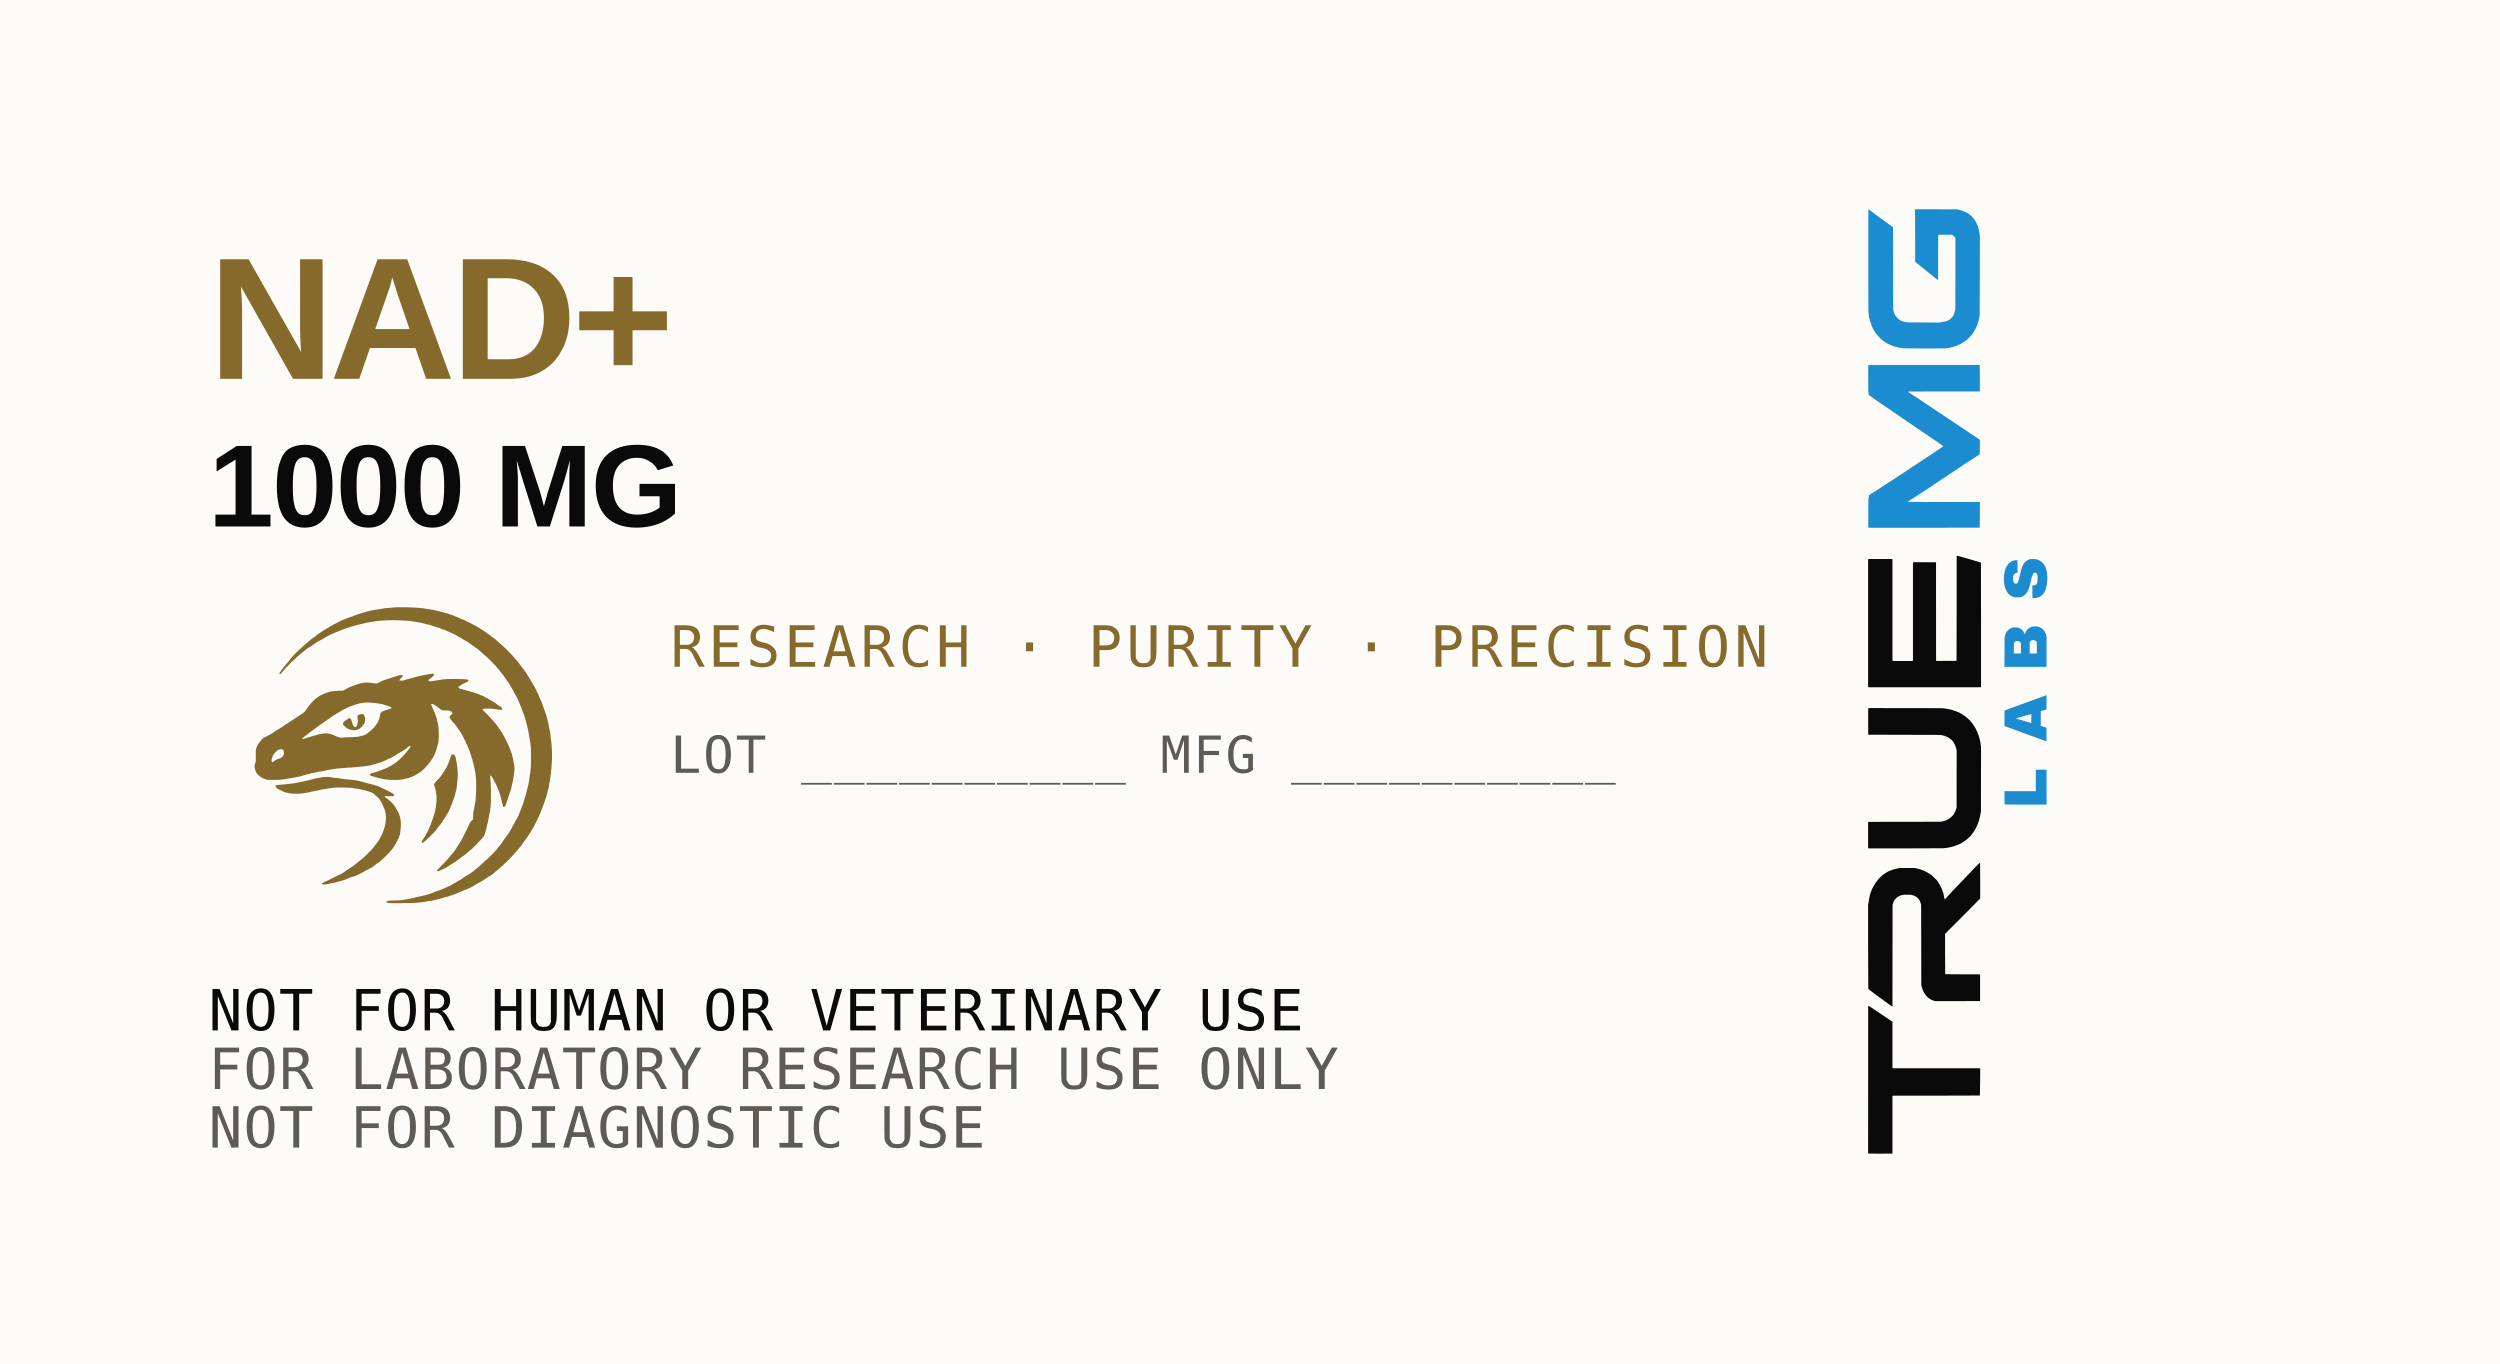
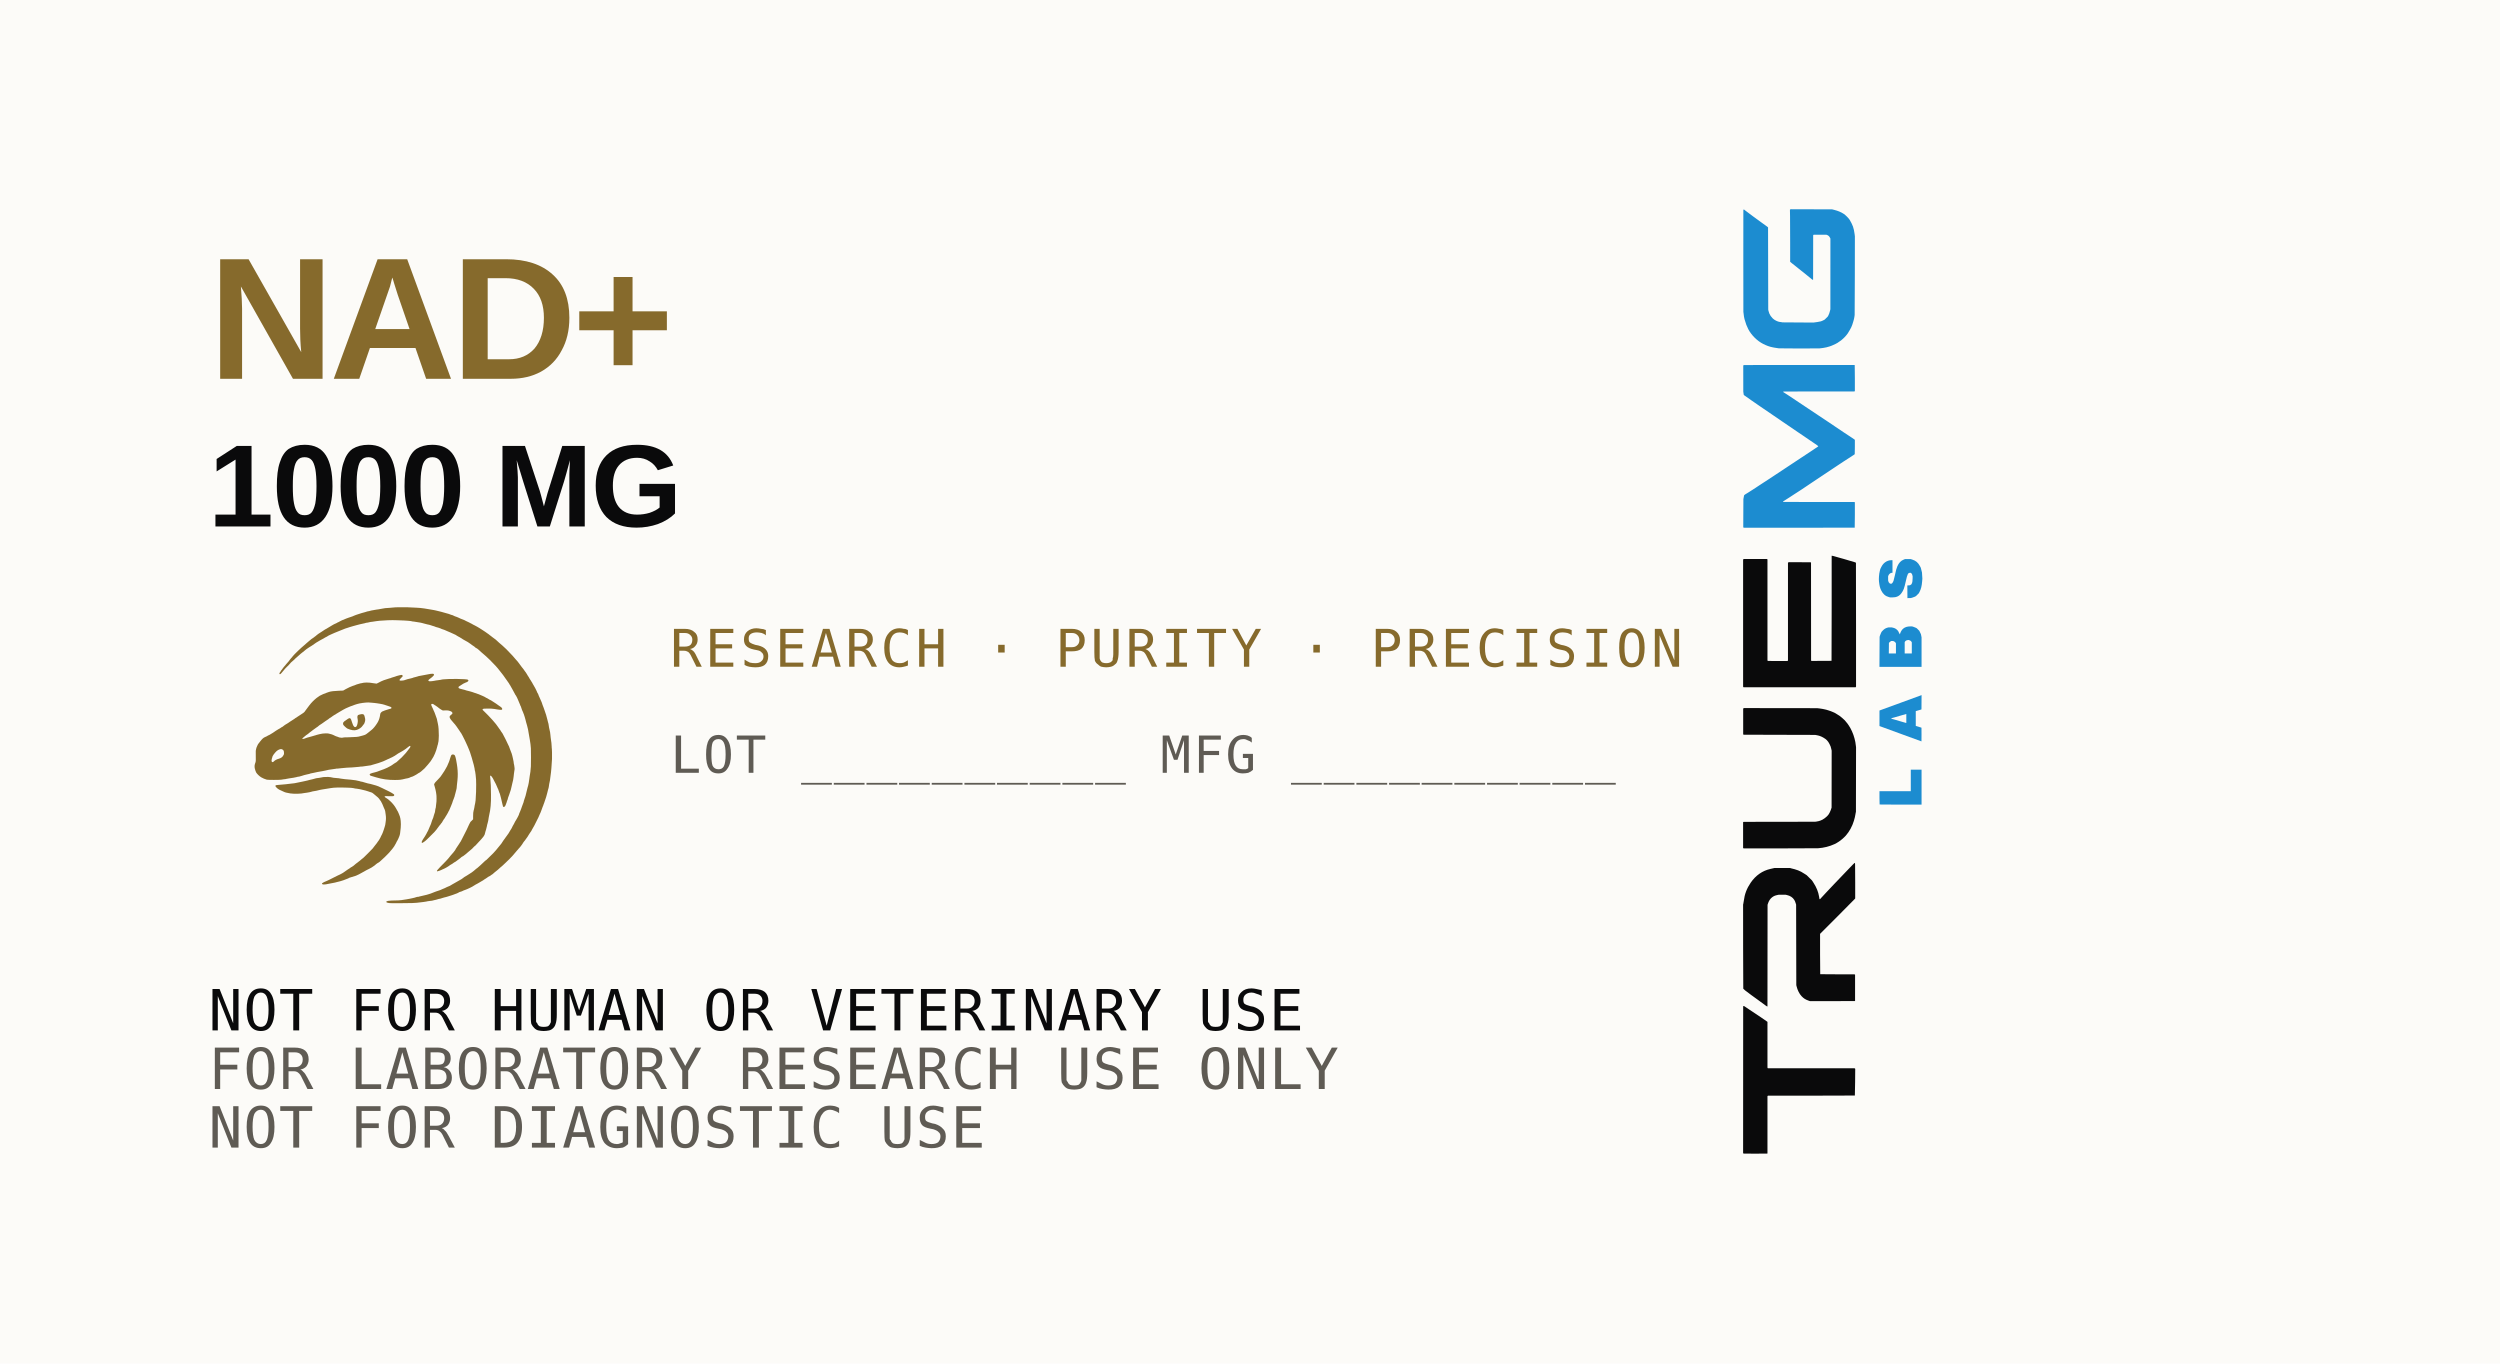
<svg xmlns="http://www.w3.org/2000/svg" width="66.0mm" height="36.0mm" viewBox="0 0 66.0 36.0">
  <rect x="0" y="0" width="66.0" height="36.0" fill="#FCFBF8" />
-   <g transform="translate(49.30,30.50) rotate(-90) scale(0.004437)">
+   <g transform="translate(46.00,30.50) rotate(-90) scale(0.004437)">
    <g transform="translate(0,681) scale(0.025,-0.025)" stroke="none">
      <g fill="#0A0A0B">
        <path d="M465 27020 l-58 -59 -15 -2770 c-8 -1524 0 -2802 18 -2841 l33 -70 6816 0 6815 0 61 -61 61 -61 -3 -10322 c-2 -5867 12 -10336 32 -10355 19 -18 1457 -45 3195 -61 l3160 -28 70 77 70 78 0 10325 0 10325 77 42 78 41 5439 0 5440 0 86 110 c125 160 843 1198 1065 1538 295 455 724 1099 1709 2569 l910 1356 -12 104 -12 103 -17488 9 -17488 9 -59 -58z" />
        <path d="M39653 27037 c-49 -18 -221 -200 -384 -405 -458 -576 -1855 -2468 -2161 -2925 -179 -268 -743 -1037 -1416 -1929 -166 -221 -278 -407 -266 -440 l22 -57 12086 -12 12086 -12 278 -88 c640 -203 1152 -536 1485 -965 307 -395 445 -712 569 -1304 l66 -320 0 -800 0 -800 -66 -300 c-181 -812 -569 -1408 -1152 -1768 -273 -168 -352 -202 -789 -341 l-351 -111 -9580 -21 -9580 -22 -300 -72 c-898 -215 -1753 -647 -2317 -1169 -555 -514 -833 -960 -1109 -1776 l-74 -220 -9 -5315 c-6 -2923 5 -5341 24 -5374 l33 -60 3113 -1 3113 0 48 65 47 66 6 4063 c3 2235 15 4080 27 4100 13 21 2011 36 4813 36 l4790 0 4138 -4134 c2275 -2274 4176 -4155 4224 -4180 l88 -46 3836 0 c2110 0 4003 12 4207 26 l369 26 19 50 c22 57 -449 537 -1427 1453 -693 648 -3219 3069 -3680 3525 -144 143 -513 492 -821 776 -307 284 -765 716 -1018 960 -460 444 -678 647 -1334 1239 l-350 316 13 64 12 65 180 30 c98 16 287 47 419 68 1108 179 2211 624 3280 1324 l560 366 620 626 620 626 263 400 c457 695 732 1203 890 1648 218 612 370 1114 408 1352 14 88 56 250 92 360 l67 200 0 1860 0 1860 -67 280 c-37 154 -105 451 -152 660 -425 1916 -1544 3522 -3281 4711 -1373 939 -2719 1447 -4380 1652 -176 22 -437 66 -580 99 l-260 59 -9960 -6 c-5478 -3 -9999 -20 -10047 -38z" />
        <path d="M73081 27003 l-41 -78 3 -8632 c2 -4748 18 -8831 36 -9073 101 -1383 432 -2698 970 -3860 66 -143 137 -296 156 -340 20 -44 107 -188 194 -320 88 -132 189 -294 225 -360 209 -379 985 -1283 1459 -1702 967 -852 2219 -1538 3517 -1926 650 -194 1101 -302 1480 -354 165 -23 381 -62 480 -87 l180 -46 7678 -14 7679 -14 341 41 c875 105 996 127 1782 328 1078 274 2363 850 3164 1418 90 64 252 177 360 252 187 130 549 429 780 644 172 160 902 995 1009 1154 55 80 204 315 333 521 129 206 275 440 325 520 50 80 106 181 125 225 20 44 83 188 142 320 184 414 294 707 421 1120 67 220 148 481 179 580 32 99 77 306 101 460 24 154 62 337 84 406 22 69 70 384 107 700 l66 574 11 8700 12 8700 -51 100 -50 100 -3067 0 -3067 0 -52 -52 -52 -52 -24 -8508 -24 -8508 -44 -260 c-110 -664 -270 -1122 -588 -1684 -416 -734 -817 -1122 -1520 -1473 -547 -273 -643 -308 -1159 -424 l-449 -100 -6776 10 -6776 11 -200 71 c-110 39 -290 99 -400 133 -249 78 -763 334 -1012 503 -573 388 -1285 1345 -1482 1993 -23 77 -72 239 -109 360 -36 121 -85 364 -108 540 l-41 320 -14 8515 -13 8515 -45 55 -46 55 -3073 0 -3074 0 -42 -77z" />
        <path d="M111470 27037 l-70 -41 0 -13357 0 -13356 77 -42 78 -41 14699 0 c8085 0 14727 11 14761 23 73 29 147 254 589 1797 45 154 107 361 140 460 63 190 147 481 240 830 105 394 171 630 288 1030 333 1138 450 1584 428 1620 l-25 40 -12447 1 c-6847 0 -12469 14 -12496 31 l-47 30 -13 2367 -12 2367 52 52 52 52 11644 8 11643 7 44 44 44 44 13 2601 14 2601 -64 97 -64 98 -11636 0 -11636 0 -65 65 -65 65 9 2319 10 2320 55 55 56 56 12035 0 12036 0 42 77 41 78 0 2733 0 2734 -61 88 -61 87 -15129 1 -15129 0 -70 -41z" />
      </g>
      <g fill="#1C8CD0">
        <path d="M149428 26991 l-69 -51 0 -13193 c0 -7256 10 -13210 23 -13230 14 -22 1228 -37 3012 -37 l2990 0 48 48 48 48 0 8485 c0 4667 11 8496 24 8510 51 51 137 -27 250 -225 101 -177 300 -490 866 -1360 66 -102 354 -541 640 -976 286 -435 601 -923 700 -1084 99 -162 321 -503 493 -760 172 -256 505 -753 740 -1103 235 -350 445 -663 467 -695 22 -31 510 -762 1084 -1623 574 -861 1170 -1754 1324 -1985 154 -231 405 -609 558 -840 153 -231 503 -754 776 -1163 274 -408 516 -772 538 -808 22 -36 195 -296 384 -577 189 -282 556 -836 816 -1232 1081 -1646 1205 -1838 1541 -2380 75 -121 155 -233 178 -249 22 -17 800 -30 1727 -30 l1686 -1 119 135 c65 75 217 295 338 490 237 384 977 1507 1354 2055 228 331 2457 3644 2617 3889 44 67 699 1051 1456 2187 757 1135 1423 2135 1480 2222 180 274 1884 2825 1961 2936 156 223 1269 1899 1393 2098 72 114 250 393 396 620 l265 412 64 -13 65 -12 10 -8456 10 -8455 45 -54 45 -54 3045 1 c1675 0 3068 15 3097 33 l52 33 3 9997 c2 5498 1 11430 -2 13183 l-5 3187 -64 64 -64 64 -3106 -3 -3106 -4 -378 -57 -379 -56 -90 -91 c-86 -86 -510 -688 -1208 -1715 -174 -255 -384 -561 -468 -680 -84 -119 -276 -396 -427 -616 -151 -220 -458 -665 -682 -990 -1061 -1535 -1504 -2184 -2993 -4392 -102 -151 -291 -424 -420 -606 -395 -558 -1826 -2658 -2692 -3952 -243 -363 -534 -795 -646 -960 -362 -533 -933 -1370 -1216 -1780 -151 -220 -481 -706 -734 -1080 -645 -958 -666 -976 -803 -710 -42 83 -173 285 -290 450 -117 165 -304 439 -414 609 -110 170 -319 485 -464 700 -262 388 -699 1050 -1710 2591 -288 440 -580 881 -649 980 -69 99 -254 378 -411 620 -158 242 -361 548 -451 680 -281 410 -2516 3790 -2639 3990 -64 104 -235 365 -380 580 -145 214 -333 498 -417 630 -84 132 -354 546 -599 920 -245 374 -615 940 -823 1259 -207 318 -435 660 -505 760 -71 99 -211 316 -313 481 -101 165 -291 462 -420 660 -130 198 -296 457 -368 575 -72 117 -167 271 -211 341 -44 69 -139 228 -212 352 -169 288 -192 306 -474 358 -129 23 -333 61 -454 84 l-220 41 -3341 16 -3341 15 -70 -51z" />
        <path d="M200748 27015 c-12 -12 -199 -36 -415 -54 -432 -34 -1041 -135 -1353 -224 -1056 -300 -1666 -529 -2360 -890 -1428 -741 -2792 -2118 -3512 -3547 -409 -812 -663 -1509 -787 -2160 -25 -132 -70 -357 -100 -500 -79 -379 -135 -742 -162 -1060 -43 -494 -55 -9253 -14 -9700 56 -610 149 -1204 259 -1660 102 -419 325 -1132 377 -1200 16 -22 80 -166 140 -320 130 -331 384 -846 530 -1076 305 -481 394 -610 605 -874 491 -615 1084 -1182 1642 -1570 290 -202 1442 -860 1505 -860 28 0 101 -26 164 -59 200 -104 621 -251 1093 -383 253 -70 546 -153 651 -184 105 -31 330 -75 500 -97 170 -23 390 -53 489 -68 99 -14 4347 -33 9440 -40 l9260 -14 540 64 c656 78 1322 222 1791 386 457 161 1227 540 1629 803 397 259 1101 959 1378 1369 420 622 746 1395 972 2303 l125 500 14 4945 15 4946 -71 71 -71 71 -1581 -27 c-870 -14 -3652 -26 -6184 -26 l-4603 0 -358 -430 c-730 -878 -909 -1102 -1673 -2099 -240 -314 -558 -715 -706 -891 -148 -176 -383 -466 -523 -644 -337 -431 -699 -871 -887 -1081 -88 -98 -148 -202 -140 -243 l14 -72 5305 -10 5304 -10 53 -64 53 -63 2 -1507 2 -1506 -91 -224 c-110 -274 -304 -474 -603 -623 l-226 -113 -8400 4 -8400 4 -320 70 c-469 102 -882 246 -1179 409 l-261 145 -360 364 -361 364 -139 260 c-255 475 -361 834 -439 1480 -25 209 -65 499 -88 643 l-43 264 25 3744 25 3744 40 105 c22 58 40 190 41 293 1 337 223 944 505 1380 483 748 1297 1294 2194 1474 l240 48 9794 23 9795 22 117 140 c64 77 166 212 225 299 139 203 491 691 749 1038 529 712 1029 1396 1202 1646 106 153 235 331 287 397 354 447 648 839 1069 1427 120 168 302 408 403 532 l184 226 -13 87 -12 88 -12145 8 c-6680 5 -12155 -1 -12167 -13z" />
      </g>
    </g>
    <g transform="translate(2086.5,811.8) scale(1.209881)">
      <g transform="translate(0,214) scale(0.025,-0.025)" fill="#1C8CD0" stroke="none">
        <g transform="translate(0.0,0)">
          <path d="M27 8413 c-15 -14 -27 -1877 -27 -4140 l0 -4113 3440 0 3440 0 0 1060 0 1060 -2120 0 -2120 0 0 3080 0 3080 -1293 0 c-712 0 -1306 -12 -1320 -27z" />
        </g>
        <g transform="translate(-21015.9,0)">
          <path d="M36449 8370 c-16 -38 -696 -1897 -1510 -4130 l-1482 -4060 1338 -11 c735 -5 1345 -2 1355 8 10 10 94 267 186 571 l167 552 1453 0 1453 0 166 -560 166 -560 1408 -11 1408 -10 -54 150 c-226 634 -2882 7899 -2925 8001 l-54 130 -1523 0 -1524 0 -28 -70z m1733 -2892 c92 -340 278 -981 413 -1425 135 -444 245 -826 245 -850 l0 -43 -880 0 -880 0 0 35 c0 20 118 428 261 908 144 480 325 1099 402 1375 77 276 150 534 162 574 12 40 41 66 65 58 l43 -14 169 -618z" />
        </g>
        <g transform="translate(-42657.8,0)">
          <path d="M69760 4303 l0 -4143 2902 0 2901 0 309 62 308 62 334 158 333 158 252 251 251 252 125 248 c69 137 153 351 185 477 l60 229 -1 321 c-1 601 -160 1085 -470 1430 -201 224 -556 447 -848 535 -133 40 -241 82 -241 95 0 12 146 91 325 175 l324 152 189 177 c231 216 381 483 460 821 l61 257 0 322 1 321 -62 239 c-83 323 -270 621 -559 892 l-241 226 -260 128 c-143 71 -368 160 -499 198 l-239 69 -2950 15 -2950 15 0 -4142z m4807 2197 c59 -44 145 -145 190 -225 l83 -146 0 -196 0 -196 -90 -178 -90 -178 -136 -91 -136 -90 -994 0 -994 0 0 702 0 702 1030 -12 1030 -12 107 -80z m151 -3079 c149 -77 276 -287 306 -506 l24 -176 -47 -179 c-53 -196 -161 -336 -329 -424 l-108 -56 -1082 0 -1082 0 0 700 0 700 1102 0 1102 0 114 -59z" />
        </g>
        <g transform="translate(-64316.7,0)">
          <path d="M108180 8534 c-883 -105 -1223 -191 -1720 -433 -723 -354 -1137 -832 -1320 -1524 l-62 -237 -3 -388 c-4 -854 255 -1416 851 -1840 580 -413 916 -536 2354 -856 1425 -317 1640 -428 1640 -841 l0 -141 -113 -114 -114 -113 -214 -63 -214 -64 -425 0 c-504 0 -844 55 -1052 172 l-152 85 -83 134 -83 134 -20 258 -21 258 -1245 -10 -1244 -11 9 -334 9 -334 66 -266 c36 -146 121 -374 189 -506 l125 -240 281 -282 281 -281 281 -146 c560 -291 1154 -435 2099 -509 l500 -39 606 38 606 39 461 117 462 116 312 163 c696 362 1073 805 1299 1525 l94 299 -2 560 -2 560 -94 240 c-217 556 -654 973 -1318 1259 -413 178 -717 261 -1834 501 -954 205 -1224 295 -1434 476 l-146 126 -4 173 -5 172 146 134 147 134 173 52 173 51 400 1 400 1 151 -53 c299 -106 549 -418 549 -685 l0 -122 1240 0 1240 0 0 232 c0 429 -157 880 -432 1244 -232 306 -531 541 -948 745 l-360 176 -388 100 c-588 151 -1538 223 -2092 157z" />
        </g>
      </g>
    </g>
  </g>
  <text x="5.5" y="10.00" font-family="Archivo Black, Archivo, Helvetica Neue, Arial, sans-serif" font-weight="900" font-size="4.60" letter-spacing="-0.12" fill="#866A2C">NAD+</text>
  <text x="5.5" y="13.90" font-family="Archivo Black, Archivo, Helvetica Neue, Arial, sans-serif" font-weight="900" font-size="3.10" letter-spacing="-0.04" fill="#0A0A0B">1000 MG</text>
  <g transform="translate(5.500,14.600) scale(0.006875)">
    <g transform="translate(0,1600) scale(0.5673759,-0.5673759)" fill="#866A2C" stroke="none">
      <path d="M1285 2453 c-13 0 -30 -1 -36 -2 -7 0 -17 -1 -23 -2 -26 -1 -32 -2 -58 -7 -8 -2 -22 -4 -31 -5 -9 -1 -24 -4 -34 -6 -10 -3 -21 -6 -26 -6 -5 -1 -12 -4 -16 -5 -5 -2 -15 -4 -22 -6 -7 -2 -17 -5 -22 -7 -5 -2 -13 -5 -18 -6 -5 -2 -12 -5 -15 -6 -3 -2 -12 -5 -18 -7 -7 -2 -14 -4 -15 -5 -2 -1 -8 -3 -14 -5 -5 -2 -12 -5 -15 -6 -2 -2 -7 -4 -10 -4 -6 -2 -15 -7 -21 -10 -1 -1 -6 -3 -9 -5 -4 -1 -9 -4 -12 -6 -4 -2 -9 -5 -13 -6 -3 -2 -8 -4 -10 -5 -2 -1 -7 -4 -12 -7 -12 -7 -19 -11 -30 -18 -5 -3 -10 -6 -10 -6 -1 0 -5 -2 -9 -5 -5 -3 -13 -9 -18 -12 -19 -12 -30 -19 -35 -24 -3 -3 -7 -6 -8 -7 -2 -1 -6 -3 -8 -6 -3 -2 -8 -5 -10 -7 -2 -1 -7 -4 -9 -6 -11 -9 -15 -13 -18 -15 -2 -2 -9 -7 -14 -12 -6 -6 -13 -12 -17 -15 -22 -18 -67 -61 -78 -75 -2 -4 -8 -10 -11 -13 -3 -4 -7 -8 -8 -10 -4 -6 -15 -20 -18 -22 -2 -2 -5 -6 -8 -9 -2 -4 -6 -8 -8 -10 -5 -6 -13 -15 -16 -20 -2 -3 -4 -6 -5 -7 -1 -1 -3 -4 -5 -6 -1 -3 -4 -8 -7 -11 -3 -4 -4 -6 -4 -9 0 -3 1 -4 4 -4 2 0 4 1 10 8 4 4 9 10 11 13 4 6 24 28 28 31 2 1 7 6 12 12 11 13 12 15 36 35 2 3 10 10 17 16 7 7 19 17 26 23 7 6 18 15 25 20 10 9 16 13 31 23 9 5 13 8 21 13 22 16 34 24 56 36 21 11 30 16 32 18 2 1 7 4 12 6 5 3 11 6 13 8 3 1 9 4 13 6 5 2 10 4 11 5 2 1 9 4 16 7 13 5 21 8 37 15 4 2 11 5 15 6 4 1 13 5 20 8 8 3 15 5 16 5 0 0 7 2 15 5 7 2 18 5 24 7 6 1 16 4 22 6 7 2 17 5 23 6 14 3 21 4 32 7 4 2 13 4 19 4 5 1 11 3 13 3 2 1 11 2 20 3 9 1 21 3 26 4 10 2 24 3 76 6 30 1 38 1 67 0 69 -2 94 -5 101 -8 1 0 5 -1 10 -1 4 -1 12 -2 19 -3 6 -1 17 -3 25 -4 8 -2 19 -4 24 -6 6 -2 16 -4 23 -6 8 -1 18 -4 24 -6 6 -2 11 -4 12 -4 2 0 17 -5 23 -8 2 0 9 -3 15 -4 6 -2 14 -5 17 -6 2 -2 9 -4 15 -6 6 -2 13 -4 16 -6 3 -2 10 -5 16 -7 6 -2 14 -6 19 -8 17 -8 34 -16 35 -16 0 0 5 -3 9 -6 5 -3 11 -6 14 -8 2 -1 6 -3 8 -4 1 -2 5 -4 8 -5 3 -2 8 -5 10 -7 4 -3 23 -13 34 -19 2 -1 5 -3 7 -5 3 -2 7 -5 9 -6 2 -1 7 -5 12 -9 5 -4 11 -8 15 -10 3 -3 7 -6 9 -8 3 -1 7 -4 11 -6 3 -3 8 -7 12 -10 3 -3 9 -9 14 -13 37 -32 31 -26 60 -54 33 -33 48 -49 67 -74 9 -12 13 -17 22 -28 2 -3 7 -10 12 -17 11 -16 19 -28 24 -34 2 -3 6 -8 8 -13 2 -4 5 -8 6 -9 0 -1 2 -4 3 -6 1 -2 5 -8 7 -12 7 -12 14 -25 19 -35 2 -5 6 -11 8 -13 2 -3 5 -9 7 -13 2 -5 4 -9 5 -11 1 -2 12 -27 16 -38 1 -4 3 -9 5 -11 2 -5 8 -22 8 -24 0 -1 2 -6 5 -11 3 -6 6 -15 8 -20 1 -5 4 -14 6 -19 1 -5 4 -13 5 -18 1 -5 3 -12 4 -16 3 -7 10 -37 12 -45 0 -3 1 -7 2 -10 1 -4 2 -9 2 -12 1 -7 6 -33 9 -52 3 -16 6 -39 7 -57 1 -21 1 -101 0 -122 -1 -23 -5 -52 -8 -66 0 -4 -2 -13 -3 -22 -2 -16 -5 -33 -7 -40 -1 -2 -3 -9 -4 -14 -1 -6 -3 -13 -4 -16 -4 -14 -8 -31 -10 -41 -2 -5 -4 -12 -5 -15 -1 -3 -4 -11 -6 -18 -1 -7 -4 -16 -6 -20 -2 -4 -5 -12 -6 -16 -3 -10 -11 -30 -15 -40 -2 -4 -6 -13 -8 -21 -3 -7 -7 -14 -8 -16 -1 -1 -3 -5 -5 -9 -2 -4 -5 -9 -7 -12 -2 -3 -6 -9 -8 -14 -2 -5 -4 -9 -5 -10 -2 -3 -13 -22 -16 -30 -3 -4 -5 -9 -7 -11 -1 -3 -4 -7 -6 -10 -1 -3 -5 -8 -7 -12 -7 -9 -19 -26 -36 -50 -5 -8 -11 -16 -13 -20 -3 -3 -9 -11 -14 -17 -20 -25 -24 -30 -42 -49 -23 -23 -37 -37 -45 -44 -4 -2 -11 -8 -16 -13 -14 -14 -34 -32 -39 -36 -3 -3 -9 -8 -14 -11 -22 -20 -38 -31 -62 -45 -17 -10 -24 -14 -29 -19 -6 -5 -8 -6 -33 -20 -8 -4 -17 -10 -21 -12 -4 -2 -11 -6 -16 -9 -4 -2 -9 -5 -10 -6 -2 -2 -12 -7 -16 -8 -2 -1 -8 -3 -12 -5 -4 -2 -11 -5 -14 -7 -4 -1 -11 -4 -17 -7 -5 -3 -10 -5 -11 -5 0 0 -4 -1 -8 -3 -8 -3 -22 -8 -24 -8 -1 0 -6 -2 -13 -5 -6 -3 -17 -7 -23 -9 -7 -2 -14 -4 -16 -5 -2 -1 -7 -2 -10 -3 -31 -7 -48 -11 -51 -12 -1 -1 -6 -2 -12 -2 -5 -1 -13 -3 -17 -5 -4 -1 -12 -3 -17 -4 -6 -1 -14 -3 -19 -4 -8 -2 -29 -5 -55 -9 -14 -2 -21 -2 -66 -3 -20 -1 -29 -2 -34 -6 -4 -2 -5 -3 -2 -5 2 -2 6 -4 18 -6 8 -1 17 -1 73 -1 70 0 109 1 141 6 3 1 11 1 17 2 5 1 14 2 20 3 6 2 16 3 23 4 6 1 14 2 17 2 3 1 10 3 16 4 6 1 15 3 20 5 4 2 12 3 16 4 4 1 11 2 14 4 4 1 12 3 17 5 14 3 16 4 29 8 6 2 15 5 19 6 3 1 9 3 12 4 4 2 9 4 13 5 8 2 16 6 22 9 3 3 6 4 16 7 4 1 10 3 13 5 3 2 11 5 17 7 13 4 51 22 58 28 3 2 9 6 13 8 5 2 11 6 15 8 13 8 29 17 29 17 1 0 4 2 7 4 3 3 8 6 10 7 3 2 7 5 11 7 9 7 20 14 26 16 3 2 6 4 8 6 2 1 5 4 8 5 2 2 5 5 8 7 2 2 6 5 8 7 8 5 32 26 41 35 5 4 10 9 12 10 5 4 26 24 43 41 19 19 30 31 47 52 7 8 15 17 18 21 3 3 7 8 10 11 2 3 5 7 7 9 2 3 5 7 8 11 2 3 5 8 6 10 2 2 5 6 6 8 2 2 4 6 6 7 1 1 4 5 6 9 3 4 7 10 11 15 3 5 8 13 11 18 3 4 7 10 8 12 2 3 5 7 7 10 1 3 3 7 4 8 2 3 17 29 17 30 0 1 19 39 21 42 1 2 4 7 6 12 2 5 4 11 6 14 4 7 16 36 18 44 1 4 4 10 5 14 2 3 4 9 5 13 1 4 4 11 6 16 9 25 17 50 20 65 2 9 5 20 6 24 2 4 3 11 4 15 1 4 2 13 3 21 2 7 4 18 5 24 1 6 2 17 3 23 1 13 2 17 4 31 0 5 1 14 2 20 0 5 2 17 2 26 3 26 4 63 3 90 0 13 -1 24 -1 25 -1 0 -1 5 -1 11 0 14 -3 40 -7 64 0 5 -1 14 -2 20 -1 6 -2 13 -2 16 -3 11 -4 16 -7 32 -4 27 -4 28 -7 36 -1 4 -3 11 -4 16 -4 19 -13 48 -20 66 -2 6 -5 13 -6 17 -1 4 -4 12 -7 18 -2 6 -5 14 -6 18 -3 7 -8 19 -15 34 -2 4 -6 12 -7 17 -2 4 -4 10 -6 12 -2 2 -4 7 -5 11 -5 11 -16 33 -20 38 -1 3 -4 7 -6 10 -1 4 -7 13 -12 21 -6 9 -11 17 -12 19 -1 3 -6 11 -11 18 -4 7 -9 16 -11 18 -1 2 -4 7 -7 10 -2 3 -8 11 -12 17 -5 6 -10 13 -12 15 -2 3 -6 9 -11 15 -12 17 -18 24 -31 38 -7 8 -15 17 -18 21 -4 4 -14 15 -22 23 -9 9 -19 19 -21 22 -5 5 -25 24 -28 26 -2 1 -10 9 -20 17 -9 9 -20 19 -24 22 -10 7 -16 11 -23 17 -3 3 -8 6 -10 8 -3 2 -9 6 -13 10 -12 9 -41 29 -53 36 -4 2 -9 5 -11 7 -4 2 -9 5 -17 10 -2 1 -7 4 -13 7 -6 3 -12 6 -14 7 -2 2 -6 3 -8 5 -2 1 -8 3 -12 6 -4 2 -9 5 -12 6 -3 1 -9 4 -13 6 -7 5 -20 10 -39 17 -5 2 -11 5 -15 7 -7 3 -16 7 -18 7 0 0 -4 2 -8 3 -11 6 -14 7 -23 9 -4 1 -11 4 -16 6 -5 1 -13 4 -18 5 -16 4 -25 7 -32 9 -4 1 -11 3 -16 4 -10 2 -19 4 -25 6 -3 1 -7 2 -10 2 -4 1 -14 2 -23 4 -16 2 -22 3 -42 7 -10 2 -44 5 -52 5 -4 0 -14 1 -21 1 -17 2 -71 3 -103 2z" />
      <path d="M1503 2002 c-19 -3 -77 -14 -80 -15 -1 -1 -10 -3 -20 -6 -9 -2 -20 -5 -23 -7 -4 -1 -11 -3 -16 -4 -10 -2 -22 -5 -32 -9 -4 -2 -10 -3 -17 -4 -16 -1 -18 -1 -20 1 -3 3 0 7 10 17 l10 10 0 3 c0 5 -3 7 -8 7 -4 0 -22 -4 -31 -7 -4 -1 -10 -3 -14 -5 -5 -1 -14 -4 -20 -6 -7 -3 -15 -6 -18 -6 -7 -2 -21 -7 -37 -12 -10 -4 -26 -11 -34 -16 -2 -1 -7 -3 -10 -5 l-5 -2 -6 1 c-4 0 -10 2 -15 2 -32 6 -61 6 -81 0 -3 0 -11 -2 -17 -4 -15 -4 -17 -5 -24 -8 -3 -2 -11 -4 -17 -6 -12 -4 -32 -13 -48 -22 -5 -3 -12 -7 -14 -8 l-4 -2 -27 -1 c-32 -1 -55 -4 -68 -8 -5 -2 -13 -4 -17 -6 -13 -4 -35 -14 -46 -20 -12 -7 -29 -20 -47 -38 -6 -5 -18 -20 -25 -29 -3 -4 -7 -9 -9 -12 -6 -7 -11 -14 -17 -23 -4 -6 -6 -9 -13 -14 -5 -3 -10 -7 -12 -8 -4 -2 -23 -15 -29 -19 -1 -1 -5 -3 -7 -5 -3 -1 -9 -5 -12 -8 -4 -2 -11 -7 -17 -11 -6 -4 -18 -11 -27 -18 -9 -6 -18 -11 -20 -12 -1 -1 -5 -4 -8 -6 -2 -2 -7 -5 -9 -7 -3 -1 -7 -3 -9 -5 -2 -2 -6 -4 -9 -6 -3 -1 -8 -4 -11 -6 -3 -2 -10 -7 -16 -10 -7 -4 -15 -10 -19 -13 -5 -3 -15 -9 -23 -14 -9 -4 -17 -8 -19 -10 -2 -1 -7 -3 -11 -5 -12 -5 -19 -11 -34 -30 -2 -3 -5 -7 -7 -9 -7 -8 -9 -11 -14 -23 -3 -6 -6 -15 -7 -21 l-2 -11 0 -24 c1 -42 0 -47 -1 -51 -5 -14 -6 -17 -7 -26 0 -5 0 -12 1 -16 1 -7 7 -24 9 -28 6 -11 23 -27 35 -34 7 -5 29 -14 38 -16 8 -2 86 -2 98 0 3 1 12 2 18 3 6 0 13 1 14 2 2 1 12 2 22 4 10 1 22 3 27 4 5 1 14 3 20 4 6 2 15 4 20 4 5 1 13 3 18 5 12 4 18 6 32 9 7 1 15 3 18 4 6 3 8 3 33 8 8 2 19 4 23 5 9 2 19 4 34 6 6 1 15 3 20 4 6 2 15 4 22 5 15 2 47 7 48 7 0 1 5 1 11 1 6 1 18 2 28 3 19 2 53 5 72 5 18 1 40 3 46 4 3 1 13 2 22 2 16 2 24 3 49 7 5 0 13 2 17 4 4 1 10 3 14 4 14 3 43 13 61 20 5 3 10 5 11 5 1 0 6 2 11 5 5 3 13 6 18 8 5 2 9 4 10 5 1 0 6 3 11 5 12 6 25 14 30 18 3 2 8 5 10 7 3 1 11 6 18 10 8 5 15 9 17 10 6 3 28 19 33 24 7 6 12 9 15 7 2 -2 -1 -11 -6 -16 -1 -1 -4 -6 -7 -9 -12 -17 -18 -24 -45 -52 -19 -18 -32 -30 -35 -32 -3 -2 -11 -7 -18 -11 -6 -5 -12 -9 -14 -10 -1 -1 -6 -4 -10 -6 -11 -7 -31 -16 -44 -21 -6 -2 -12 -5 -14 -5 -1 -1 -9 -4 -16 -6 -7 -2 -14 -5 -16 -6 -2 0 -9 -2 -14 -4 -14 -3 -27 -7 -30 -9 -2 0 -4 -2 -5 -3 l-1 -3 1 -3 c2 -4 7 -7 22 -10 6 -2 14 -4 20 -6 43 -13 80 -18 127 -18 32 0 42 1 73 9 6 1 13 3 16 3 5 1 13 4 18 7 3 1 7 3 10 3 3 1 8 3 11 5 2 1 8 5 13 7 5 3 10 6 12 7 1 2 5 4 9 6 9 4 22 15 39 31 13 14 33 37 41 48 2 2 6 9 9 14 14 19 29 55 36 85 2 7 3 14 4 14 1 3 4 16 5 24 1 5 1 22 2 37 0 33 -2 61 -6 79 -2 6 -4 17 -5 23 -1 7 -3 16 -5 19 -1 4 -4 12 -6 17 -2 6 -5 14 -7 19 -3 5 -5 11 -6 13 -1 3 -6 15 -14 31 -3 7 -3 9 -2 11 1 5 11 4 19 -2 2 -2 6 -5 9 -6 4 -2 24 -17 27 -20 3 -2 18 -12 21 -13 2 -1 9 -1 18 0 11 0 16 0 22 -1 18 -4 27 -10 27 -17 0 -5 -2 -7 -10 -13 -7 -5 -9 -8 -9 -14 0 -4 1 -6 8 -17 5 -6 12 -15 17 -20 10 -11 15 -17 22 -27 3 -5 8 -12 11 -16 3 -5 7 -10 9 -13 1 -2 4 -6 5 -8 2 -2 4 -5 6 -8 3 -4 14 -26 24 -46 3 -7 7 -14 8 -17 6 -12 18 -40 21 -48 2 -5 5 -13 7 -18 2 -5 5 -14 6 -19 2 -5 4 -14 6 -19 14 -49 16 -56 19 -73 0 -5 2 -15 4 -21 2 -14 4 -24 6 -53 1 -25 1 -38 0 -84 -2 -55 -3 -64 -10 -95 0 -4 -2 -12 -3 -17 -1 -5 -2 -11 -3 -12 -3 -9 -4 -22 -4 -41 l0 -20 -5 -5 c-2 -3 -6 -6 -7 -7 -5 -3 -11 -14 -15 -23 -2 -7 -30 -64 -41 -84 -1 -2 -4 -8 -7 -14 -3 -7 -8 -15 -10 -19 -3 -4 -7 -9 -8 -12 -11 -16 -15 -23 -18 -27 -1 -2 -4 -7 -6 -9 -1 -3 -3 -7 -4 -8 -3 -5 -18 -24 -33 -40 -2 -2 -5 -7 -7 -9 -7 -10 -35 -39 -64 -68 -17 -17 -22 -24 -19 -27 1 -1 2 -1 6 1 3 0 8 2 13 4 5 2 9 4 10 4 2 1 7 4 13 6 12 5 28 14 35 19 2 2 7 5 11 8 3 2 8 5 12 7 11 8 22 15 25 16 4 3 17 12 23 17 2 2 6 5 9 7 2 2 6 5 8 7 2 1 7 5 12 7 8 6 17 12 38 31 7 6 16 13 19 16 3 2 6 5 7 7 2 2 7 7 12 12 6 4 11 9 12 11 1 1 7 7 12 13 13 13 35 38 38 43 6 8 8 14 10 23 1 6 4 15 6 21 2 6 4 17 6 24 1 6 3 16 5 21 3 9 6 25 8 41 1 4 2 11 3 15 9 38 13 79 12 138 0 48 -2 87 -4 103 -2 18 -3 23 0 25 1 1 2 1 4 -1 3 -2 9 -10 14 -19 2 -4 5 -11 7 -14 7 -12 18 -34 21 -43 2 -5 4 -11 6 -13 1 -2 4 -10 6 -17 2 -7 5 -14 6 -15 2 -4 13 -51 17 -69 3 -16 5 -20 9 -21 4 0 10 5 12 11 1 2 4 11 7 18 2 8 5 17 7 20 1 2 3 9 4 15 2 5 5 14 7 19 2 5 5 13 6 18 1 4 3 11 5 15 1 3 3 13 5 21 2 8 4 19 6 26 4 14 6 24 8 41 2 16 3 30 5 40 3 12 2 24 -1 39 -2 7 -4 18 -4 24 -1 6 -3 17 -5 24 -2 7 -4 15 -4 17 -1 6 -6 21 -11 32 -2 4 -4 11 -6 16 -2 5 -4 11 -5 14 -2 3 -4 7 -5 10 -6 15 -32 66 -39 78 -5 6 -9 13 -10 14 -1 2 -3 6 -6 10 -3 3 -8 11 -13 18 -9 14 -18 25 -39 49 -10 12 -50 53 -61 63 -7 5 -8 9 -3 12 2 1 6 2 22 2 28 1 44 0 77 -6 26 -4 31 -3 31 3 0 7 -4 11 -21 22 -6 5 -16 11 -21 15 -18 12 -32 21 -34 22 -4 1 -14 7 -17 9 -2 1 -6 4 -10 6 -4 1 -10 4 -13 7 -4 2 -8 4 -8 4 -1 0 -5 2 -11 5 -17 8 -31 13 -50 19 -7 2 -15 5 -17 6 -3 1 -10 3 -17 5 -24 6 -29 7 -36 10 -5 1 -10 3 -12 3 -15 3 -27 7 -28 10 -2 3 -1 6 1 9 2 1 18 12 31 20 3 2 10 5 15 7 10 3 17 8 19 12 1 3 -1 7 -4 8 -10 5 -126 7 -167 2 -4 0 -12 -2 -16 -3 -5 -1 -14 -2 -20 -3 -7 -1 -18 -2 -25 -4 -23 -4 -36 -4 -38 0 -2 4 0 7 6 11 12 8 28 22 30 26 2 4 2 6 0 8 -3 3 -4 3 -10 3 -4 0 -10 -1 -13 -1z m-398 -195 c16 -1 28 -3 37 -4 3 -1 11 -2 19 -3 17 -3 21 -4 31 -7 5 -2 16 -5 24 -8 16 -5 23 -8 23 -11 2 -5 -1 -7 -15 -10 -18 -5 -43 -14 -48 -17 -6 -4 -11 -10 -12 -14 0 -2 -2 -10 -3 -18 -3 -17 -10 -34 -18 -46 -11 -18 -28 -39 -38 -46 -24 -20 -30 -24 -34 -27 -2 -1 -5 -3 -6 -4 -3 -2 -11 -5 -19 -7 -5 -1 -14 -3 -19 -5 -11 -4 -31 -6 -78 -7 -23 0 -36 -1 -38 -2 -4 -2 -18 -1 -25 1 -3 1 -9 3 -13 5 -5 1 -12 4 -16 6 -17 9 -28 12 -42 15 -8 2 -32 2 -42 0 -12 -2 -31 -6 -40 -9 -4 -2 -10 -3 -13 -4 -4 -1 -11 -3 -17 -5 -7 -2 -15 -4 -18 -5 -4 -1 -12 -3 -18 -5 -6 -2 -13 -5 -16 -6 -6 -2 -13 -3 -15 -2 -1 2 4 7 10 12 4 3 9 7 11 9 2 2 7 6 11 8 4 3 9 7 13 10 3 3 9 8 14 11 4 3 10 8 13 10 7 5 15 11 25 18 4 2 9 6 11 8 4 4 8 7 24 17 9 6 18 12 24 17 3 2 8 6 12 8 3 2 7 5 9 6 1 2 6 5 9 7 4 2 13 8 19 13 7 5 15 10 18 11 3 2 7 4 9 6 2 1 6 4 10 6 3 2 7 5 10 6 7 5 45 26 52 28 2 1 8 3 14 6 6 3 15 6 19 7 5 2 13 5 18 7 5 2 12 4 16 5 3 1 10 2 16 4 17 3 29 5 44 6 15 1 17 1 38 -1z m-605 -316 c9 -4 12 -11 12 -23 l0 -9 -4 -8 c-6 -12 -15 -18 -30 -23 -13 -3 -28 -11 -32 -16 -8 -9 -16 -10 -18 0 -1 5 3 24 7 33 7 14 26 36 36 41 13 7 22 9 29 5z" />
      <path d="M1024 1727 c-10 -2 -12 -4 -14 -9 -2 -6 -2 -9 0 -19 3 -11 2 -28 -3 -43 -3 -10 -9 -16 -15 -14 -3 0 -9 6 -12 12 -2 5 -12 32 -13 37 -2 8 -8 13 -14 11 -1 0 -5 -2 -8 -4 -3 -2 -7 -5 -10 -7 -8 -4 -19 -13 -21 -17 -3 -4 -3 -11 -1 -16 3 -6 22 -23 28 -26 24 -11 47 -15 64 -9 15 5 33 17 39 28 2 2 5 6 7 9 5 5 7 12 10 23 1 8 1 10 0 17 -2 10 -5 22 -8 25 -4 6 -15 6 -29 2z" />
      <path d="M1650 1456 c-5 -2 -8 -7 -10 -15 -1 -4 -3 -9 -4 -12 -1 -2 -3 -8 -4 -13 -2 -5 -4 -10 -4 -11 -1 -2 -4 -9 -7 -16 -3 -7 -6 -15 -8 -17 -1 -3 -4 -7 -5 -9 -4 -8 -15 -26 -19 -31 -2 -3 -5 -8 -8 -12 -6 -10 -13 -19 -27 -33 -14 -13 -22 -23 -25 -30 l-1 -4 3 -10 c2 -5 3 -12 4 -15 1 -4 2 -9 3 -12 1 -3 2 -10 3 -15 1 -6 2 -12 2 -14 2 -6 2 -53 0 -58 0 -3 -1 -10 -2 -17 0 -7 -2 -14 -2 -17 -2 -3 -2 -6 -5 -26 -1 -4 -2 -10 -4 -13 -1 -3 -3 -9 -4 -13 -1 -7 -6 -21 -11 -31 -1 -4 -4 -10 -5 -15 -1 -5 -4 -13 -6 -17 -2 -4 -4 -9 -5 -11 -1 -3 -3 -8 -5 -12 -2 -4 -5 -11 -6 -14 -2 -4 -4 -9 -6 -11 -1 -3 -4 -8 -6 -12 -2 -3 -6 -10 -8 -14 -16 -23 -24 -38 -24 -42 0 -5 2 -7 6 -5 1 1 4 2 5 3 5 2 14 10 24 19 31 30 47 47 53 53 4 5 9 11 11 13 3 3 6 8 8 11 9 12 12 16 16 21 3 2 6 7 8 10 2 2 4 6 6 7 1 2 3 6 5 9 2 3 5 9 8 13 3 3 8 10 10 15 2 4 7 12 10 16 3 5 7 12 9 16 2 5 5 11 7 13 1 3 3 8 5 12 2 4 5 13 8 19 8 20 9 22 12 33 2 5 5 13 7 18 2 4 4 10 5 14 1 4 2 11 4 16 2 5 4 13 5 19 1 6 3 13 4 16 0 2 2 12 2 21 1 9 3 25 4 36 3 29 3 57 -1 89 -1 6 -2 15 -3 21 -2 17 -9 50 -13 57 -3 6 -11 9 -19 7z" />
      <path d="M786 1304 c-6 0 -13 -1 -16 -2 -3 -1 -13 -2 -22 -4 -10 -1 -19 -2 -21 -3 -5 -2 -33 -9 -43 -11 -5 -1 -12 -3 -15 -4 -4 -1 -16 -4 -27 -6 -32 -6 -36 -7 -44 -9 -4 -1 -11 -2 -15 -3 -38 -5 -47 -6 -60 -7 -19 -2 -27 -3 -45 -4 -18 -1 -22 -2 -24 -6 0 -4 2 -8 10 -15 10 -9 19 -14 43 -24 14 -7 20 -8 48 -13 29 -4 70 -3 97 3 4 1 11 2 15 2 9 1 27 5 29 6 2 1 13 4 35 7 11 2 22 5 25 6 6 1 13 3 41 7 11 2 24 4 31 5 22 4 57 5 114 3 22 -1 29 -1 39 -3 7 -2 18 -4 24 -4 20 -3 24 -4 36 -7 6 -2 15 -4 21 -5 19 -6 24 -7 31 -10 3 -1 8 -3 10 -3 4 -1 9 -4 16 -10 28 -22 35 -29 43 -42 2 -3 5 -7 6 -8 4 -5 16 -32 20 -44 2 -5 5 -11 6 -13 2 -6 4 -11 6 -31 3 -20 3 -33 0 -53 -3 -20 -2 -19 -7 -34 -2 -7 -5 -15 -6 -19 -1 -6 -13 -35 -17 -40 0 -1 -3 -7 -6 -13 -5 -10 -13 -23 -18 -28 -1 -1 -4 -5 -6 -9 -3 -4 -9 -12 -15 -19 -5 -6 -11 -14 -13 -17 -4 -5 -59 -60 -64 -64 -2 -1 -6 -4 -8 -6 -5 -5 -29 -24 -35 -28 -2 -1 -6 -5 -9 -7 -8 -8 -19 -16 -26 -20 -4 -1 -7 -3 -7 -4 -1 -1 -9 -7 -21 -14 -6 -4 -14 -10 -17 -12 -8 -7 -20 -13 -27 -17 -4 -2 -8 -4 -10 -5 -1 -1 -6 -3 -11 -5 -4 -2 -14 -7 -22 -11 -37 -19 -46 -23 -53 -26 -10 -3 -31 -14 -32 -16 -1 -2 -1 -3 0 -5 1 -1 2 -2 7 -3 10 -1 25 1 51 7 7 2 16 3 21 4 4 1 12 2 17 4 4 1 12 3 16 4 12 2 53 16 65 22 4 3 9 5 10 5 1 0 26 8 42 13 8 3 32 15 36 18 2 1 6 3 9 5 3 1 8 4 11 6 3 2 9 5 14 8 5 2 13 6 18 9 4 2 12 7 17 9 4 3 10 7 12 8 3 2 7 5 10 7 2 2 6 5 8 7 3 3 9 7 25 17 4 3 18 16 35 32 28 28 37 37 43 46 2 2 5 6 7 8 2 2 5 6 6 8 2 3 5 8 8 11 2 3 8 13 12 21 4 9 8 17 10 19 2 3 9 18 13 29 5 14 5 18 9 56 2 15 1 35 0 47 -1 5 -2 12 -2 15 -1 8 -6 24 -11 34 -2 4 -4 8 -4 9 0 1 -5 11 -7 13 -1 1 -4 6 -6 11 -9 17 -23 35 -40 51 -12 11 -18 16 -28 22 -11 6 -14 10 -8 12 3 1 7 1 31 0 21 0 26 0 29 3 3 3 3 7 0 10 -6 5 -22 14 -34 20 -15 7 -38 18 -45 22 -10 5 -17 8 -26 12 -6 2 -13 4 -17 6 -4 1 -12 3 -18 5 -7 2 -15 4 -18 5 -4 1 -12 3 -19 4 -6 2 -16 4 -21 6 -5 2 -12 4 -17 5 -5 0 -12 2 -17 4 -17 5 -32 7 -60 10 -23 1 -60 6 -66 7 -9 2 -24 4 -30 4 -11 0 -31 3 -41 6 -7 2 -22 2 -41 1z" />
    </g>
  </g>
-   <text x="17.70" y="17.60" font-family="IBM Plex Mono, SF Mono, Menlo, monospace" font-size="1.50" letter-spacing="0.1" fill="#866A2C">RESEARCH · PURITY · PRECISION</text>
+   <text x="17.70" y="17.60" font-family="IBM Plex Mono, SF Mono, Menlo, monospace" font-size="1.37" letter-spacing="0.1" fill="#866A2C">RESEARCH · PURITY · PRECISION</text>
  <text x="17.70" y="20.40" font-family="IBM Plex Mono, SF Mono, Menlo, monospace" font-size="1.35" letter-spacing="0.05" fill="#5F5B54">LOT __________  MFG __________</text>
  <text x="5.5" y="27.20" font-family="IBM Plex Mono, SF Mono, Menlo, monospace" font-size="1.50" letter-spacing="0.03" fill="#0A0A0B">NOT FOR HUMAN OR VETERINARY USE</text>
  <text x="5.5" y="28.75" font-family="IBM Plex Mono, SF Mono, Menlo, monospace" font-size="1.50" letter-spacing="0.03" fill="#5F5B54">FOR LABORATORY RESEARCH USE ONLY</text>
  <text x="5.5" y="30.30" font-family="IBM Plex Mono, SF Mono, Menlo, monospace" font-size="1.50" letter-spacing="0.03" fill="#5F5B54">NOT FOR DIAGNOSTIC USE</text>
</svg>
